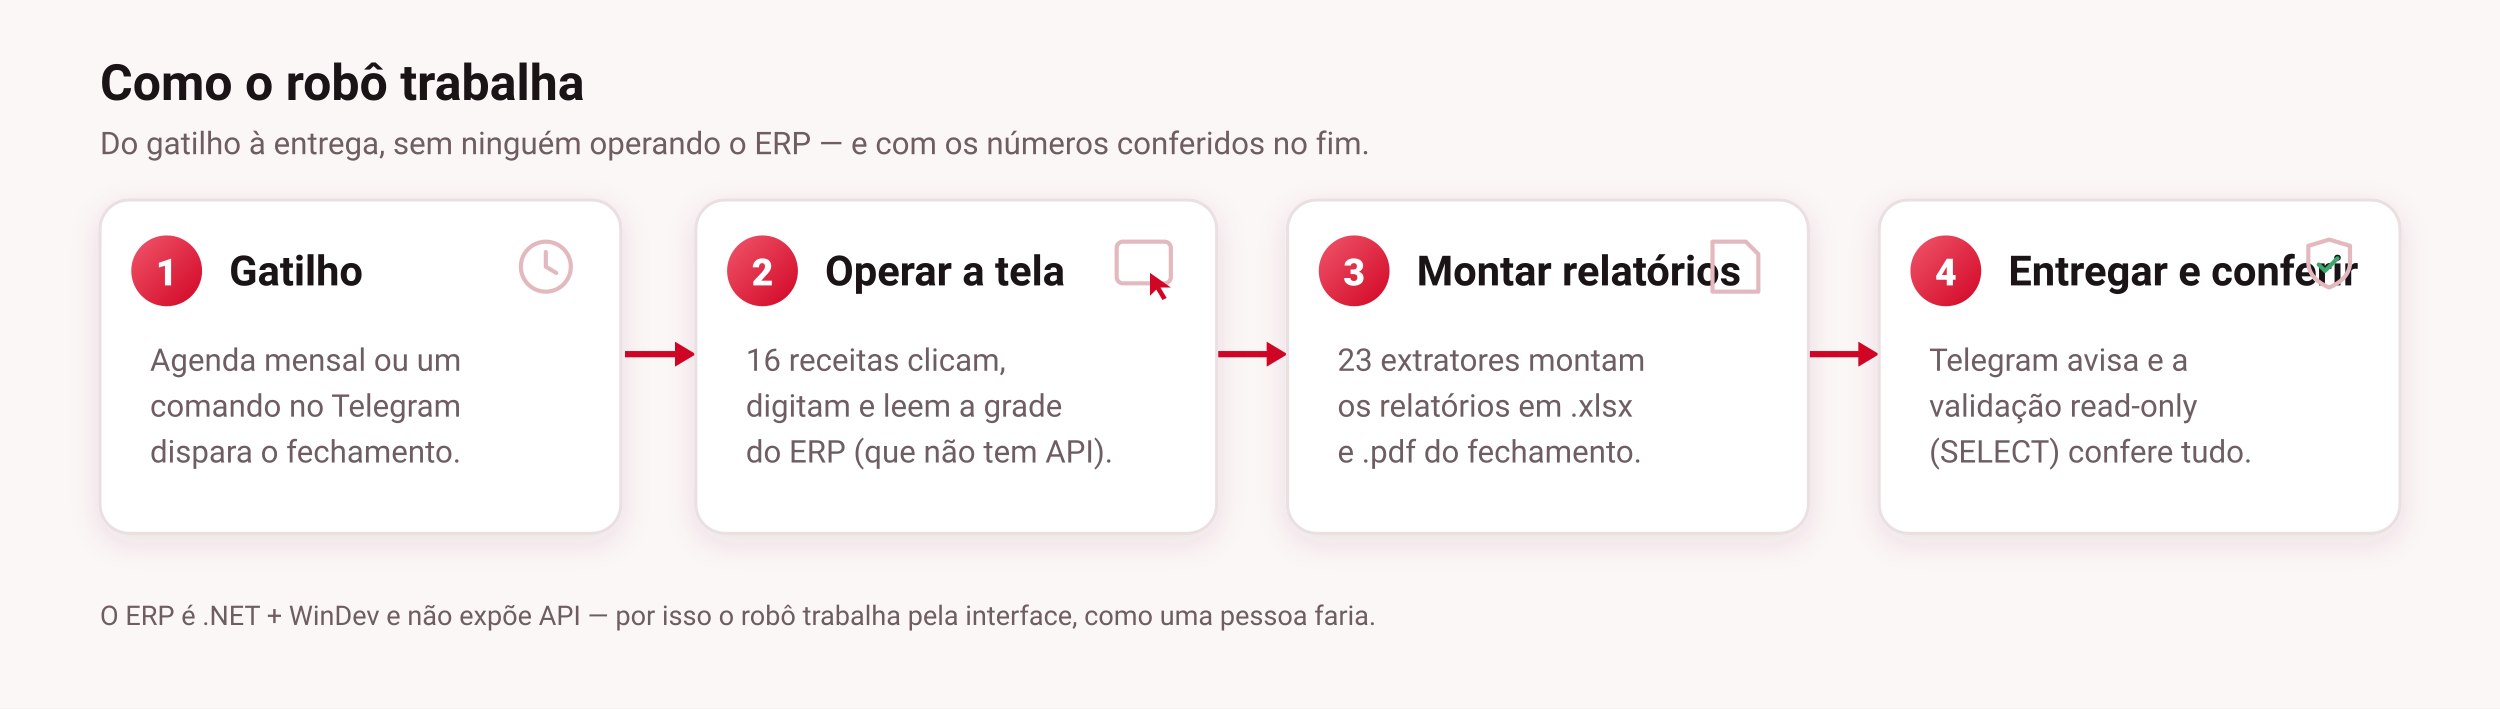
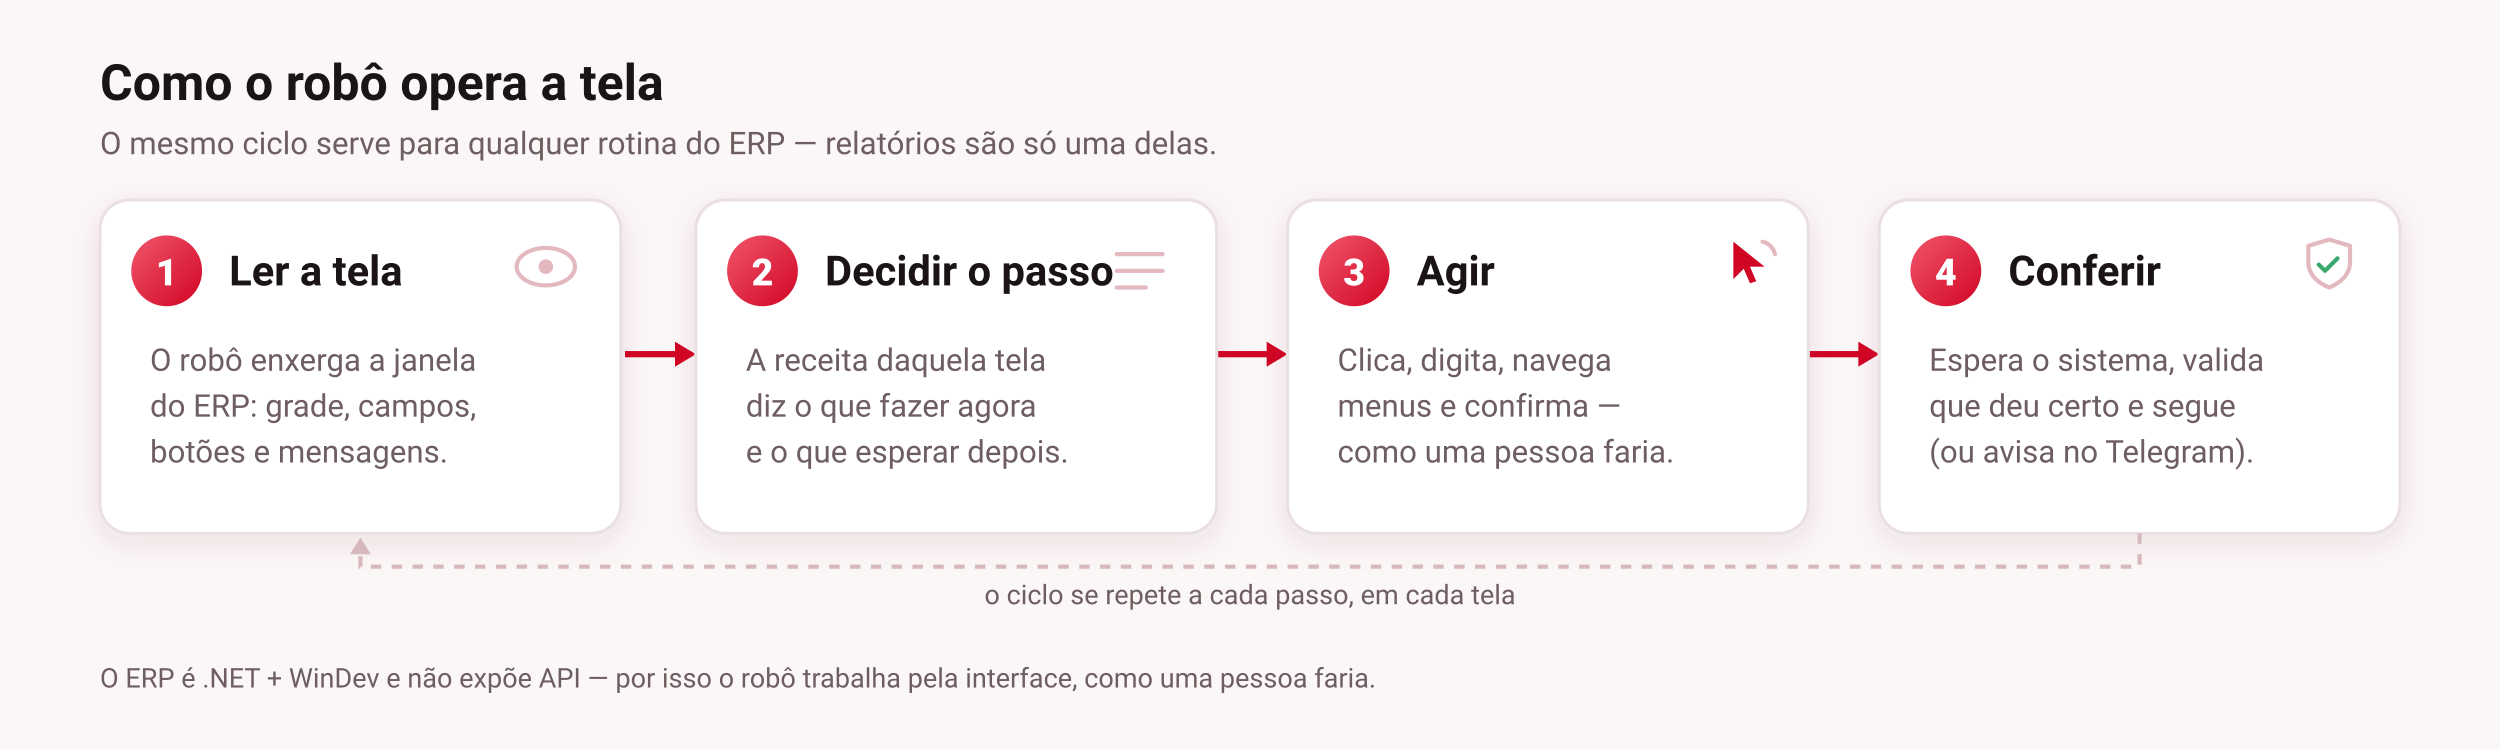
- <svg xmlns="http://www.w3.org/2000/svg" viewBox="0 0 1200 340" width="1200" height="340" role="img" aria-label="Como o robo trabalha: gatilho, operar a tela, montar relatorios, entregar e conferir">
+ <svg xmlns="http://www.w3.org/2000/svg" viewBox="0 0 1200 360" width="1200" height="360" role="img" aria-label="Como o robo opera a tela: ler, decidir, agir e conferir, em ciclo">
  <defs>
    <linearGradient id="red2" x1="0" y1="0" x2="1" y2="1">
      <stop offset="0" stop-color="#F0566B" />
      <stop offset="1" stop-color="#D10524" />
    </linearGradient>
    <filter id="cardshadow" x="-10%" y="-10%" width="120%" height="140%">
      <feDropShadow dx="0" dy="4" stdDeviation="7" flood-color="#8A3A44" flood-opacity="0.12" />
    </filter>
    <style>
      .sans { font-family: "Segoe UI", system-ui, -apple-system, Roboto, sans-serif; }
      .title { font-weight: 700; fill: #1B1417; }
      .body  { font-weight: 400; fill: #6E5E61; }
      .num   { font-weight: 800; fill: #FFFFFF; }
    </style>
  </defs>
-   <rect width="1200" height="340" fill="#FBF7F7" />
-   <text x="48" y="48" class="sans title" font-size="24">Como o robô trabalha</text>
-   <text x="48" y="74" class="sans body" font-size="15">Do gatilho à entrega, sem ninguém operando o ERP — e com os números conferidos no fim.</text>
+   <rect width="1200" height="360" fill="#FBF7F7" />
+   <text x="48" y="48" class="sans title" font-size="24">Como o robô opera a tela</text>
+   <text x="48" y="74" class="sans body" font-size="15">O mesmo ciclo serve para qualquer rotina do ERP — relatórios são só uma delas.</text>
  <g fill="#D10524" stroke="#D10524" stroke-width="3">
    <path d="M300 170 h30" />
    <path d="M334 170 l-10 -6 v12 z" stroke="none" />
    <path d="M584 170 h30" />
    <path d="M618 170 l-10 -6 v12 z" stroke="none" />
    <path d="M868 170 h30" />
    <path d="M902 170 l-10 -6 v12 z" stroke="none" />
  </g>
  <g class="sans">
    <rect x="48" y="96" width="250" height="160" rx="14" fill="#FFFFFF" stroke="#EADFE1" stroke-width="1.5" filter="url(#cardshadow)" />
    <circle cx="80" cy="130" r="17" fill="url(#red2)" />
    <text x="80" y="137" class="num" font-size="18" text-anchor="middle">1</text>
-     <text x="110" y="137" class="title" font-size="20">Gatilho</text>
-     <circle cx="262" cy="128" r="12" fill="none" stroke="#E3B8BF" stroke-width="2" />
-     <path d="M262 121 v7 l5 3" fill="none" stroke="#E3B8BF" stroke-width="2" stroke-linecap="round" />
-     <text x="72" y="178" class="body" font-size="15">Agenda mensal ou um</text>
-     <text x="72" y="200" class="body" font-size="15">comando no Telegram</text>
-     <text x="72" y="222" class="body" font-size="15">dispara o fechamento.</text>
+     <text x="110" y="137" class="title" font-size="20">Ler a tela</text>
+     <ellipse cx="262" cy="128" rx="14" ry="9" fill="none" stroke="#E3B8BF" stroke-width="2" />
+     <circle cx="262" cy="128" r="3.5" fill="#E3B8BF" />
+     <text x="72" y="178" class="body" font-size="15">O robô enxerga a janela</text>
+     <text x="72" y="200" class="body" font-size="15">do ERP: grade, campos,</text>
+     <text x="72" y="222" class="body" font-size="15">botões e mensagens.</text>
  </g>
  <g class="sans">
    <rect x="334" y="96" width="250" height="160" rx="14" fill="#FFFFFF" stroke="#EADFE1" stroke-width="1.5" filter="url(#cardshadow)" />
    <circle cx="366" cy="130" r="17" fill="url(#red2)" />
    <text x="366" y="137" class="num" font-size="18" text-anchor="middle">2</text>
-     <text x="396" y="137" class="title" font-size="20">Operar a tela</text>
-     <rect x="536" y="116" width="26" height="20" rx="3" fill="none" stroke="#E3B8BF" stroke-width="2" />
-     <path d="M552 131 l0 11 l3 -3 l3 5 l2 -1 l-3 -5 l5 0 z" fill="#D10524" />
-     <text x="358" y="178" class="body" font-size="15">16 receitas clicam,</text>
-     <text x="358" y="200" class="body" font-size="15">digitam e leem a grade</text>
-     <text x="358" y="222" class="body" font-size="15">do ERP (que não tem API).</text>
+     <text x="396" y="137" class="title" font-size="20">Decidir o passo</text>
+     <path d="M536 122 h22 M536 130 h22 M536 138 h14" stroke="#E3B8BF" stroke-width="2" stroke-linecap="round" />
+     <text x="358" y="178" class="body" font-size="15">A receita daquela tela</text>
+     <text x="358" y="200" class="body" font-size="15">diz o que fazer agora</text>
+     <text x="358" y="222" class="body" font-size="15">e o que esperar depois.</text>
  </g>
  <g class="sans">
    <rect x="618" y="96" width="250" height="160" rx="14" fill="#FFFFFF" stroke="#EADFE1" stroke-width="1.5" filter="url(#cardshadow)" />
    <circle cx="650" cy="130" r="17" fill="url(#red2)" />
    <text x="650" y="137" class="num" font-size="18" text-anchor="middle">3</text>
-     <text x="680" y="137" class="title" font-size="20">Montar relatórios</text>
-     <path d="M822 116 h16 l6 6 v18 h-22 z" fill="none" stroke="#E3B8BF" stroke-width="2" stroke-linejoin="round" />
-     <text x="642" y="178" class="body" font-size="15">23 extratores montam</text>
-     <text x="642" y="200" class="body" font-size="15">os relatórios em .xlsx</text>
-     <text x="642" y="222" class="body" font-size="15">e .pdf do fechamento.</text>
+     <text x="680" y="137" class="title" font-size="20">Agir</text>
+     <path d="M832 116 l0 18 l5 -5 l3 7 l3 -1 l-3 -7 l7 0 z" fill="#D10524" />
+     <path d="M846 116 a8 8 0 0 1 6 6" fill="none" stroke="#E3B8BF" stroke-width="2" stroke-linecap="round" />
+     <text x="642" y="178" class="body" font-size="15">Clica, digita, navega</text>
+     <text x="642" y="200" class="body" font-size="15">menus e confirma —</text>
+     <text x="642" y="222" class="body" font-size="15">como uma pessoa faria.</text>
  </g>
  <g class="sans">
    <rect x="902" y="96" width="250" height="160" rx="14" fill="#FFFFFF" stroke="#EADFE1" stroke-width="1.5" filter="url(#cardshadow)" />
    <circle cx="934" cy="130" r="17" fill="url(#red2)" />
    <text x="934" y="137" class="num" font-size="18" text-anchor="middle">4</text>
-     <text x="964" y="137" class="title" font-size="20">Entregar e conferir</text>
+     <text x="964" y="137" class="title" font-size="20">Conferir</text>
    <path d="M1118 115 l10 3 v8 c0 6 -5 10 -10 12 c-5 -2 -10 -6 -10 -12 v-8 z" fill="none" stroke="#E3B8BF" stroke-width="2" stroke-linejoin="round" />
    <path d="M1113 127 l3 3 l6 -6" fill="none" stroke="#3AA76D" stroke-width="2" stroke-linecap="round" stroke-linejoin="round" />
-     <text x="926" y="178" class="body" font-size="15">Telegram avisa e a</text>
-     <text x="926" y="200" class="body" font-size="15">validação read-only</text>
-     <text x="926" y="222" class="body" font-size="15">(SELECT) confere tudo.</text>
+     <text x="926" y="178" class="body" font-size="15">Espera o sistema, valida</text>
+     <text x="926" y="200" class="body" font-size="15">que deu certo e segue</text>
+     <text x="926" y="222" class="body" font-size="15">(ou avisa no Telegram).</text>
  </g>
-   <text x="48" y="300" class="sans body" font-size="13" fill="#9A8A8D">O ERP é .NET + WinDev e não expõe API — por isso o robô trabalha pela interface, como uma pessoa faria.</text>
+   <path d="M1027 256 v16 h-854 v-10" fill="none" stroke="#D7B8BF" stroke-width="2" stroke-dasharray="5 5" />
+   <path d="M173 258 l-5 8 h10 z" fill="#D7B8BF" />
+   <text x="600" y="290" class="sans body" font-size="13" fill="#B89AA0" text-anchor="middle">o ciclo se repete a cada passo, em cada tela</text>
+   <text x="48" y="330" class="sans body" font-size="13" fill="#9A8A8D">O ERP é .NET + WinDev e não expõe API — por isso o robô trabalha pela interface, como uma pessoa faria.</text>
</svg>
